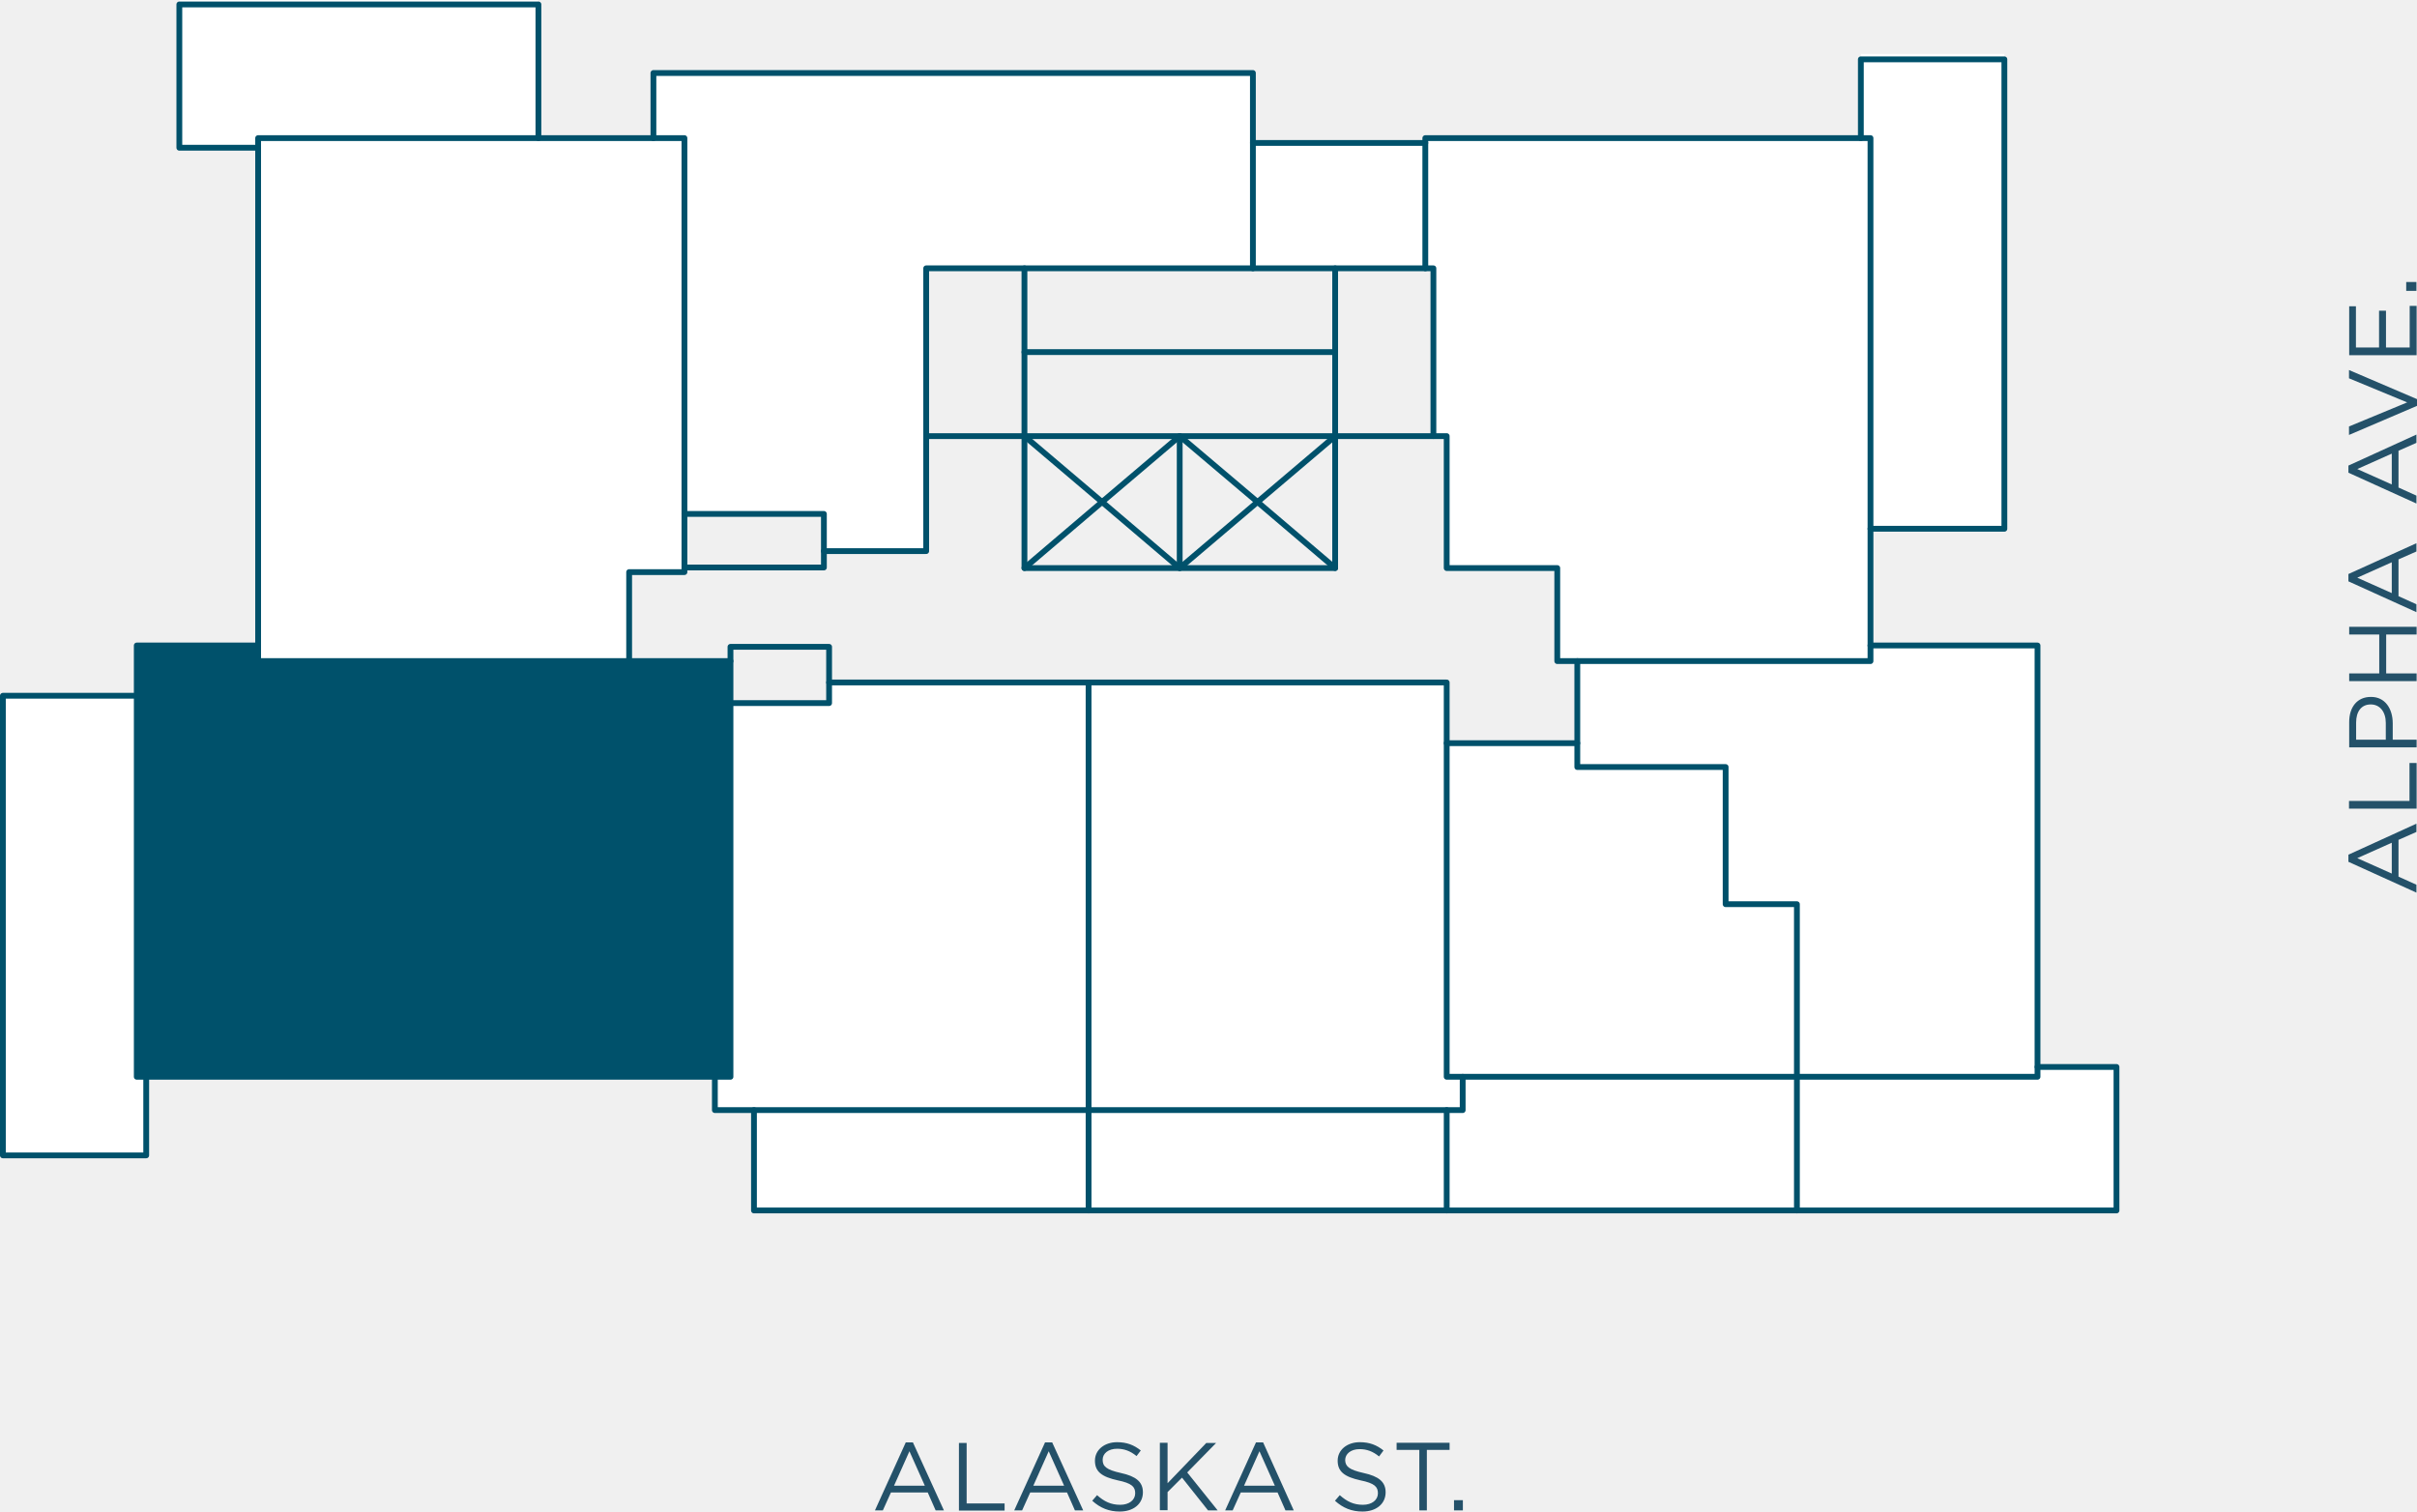
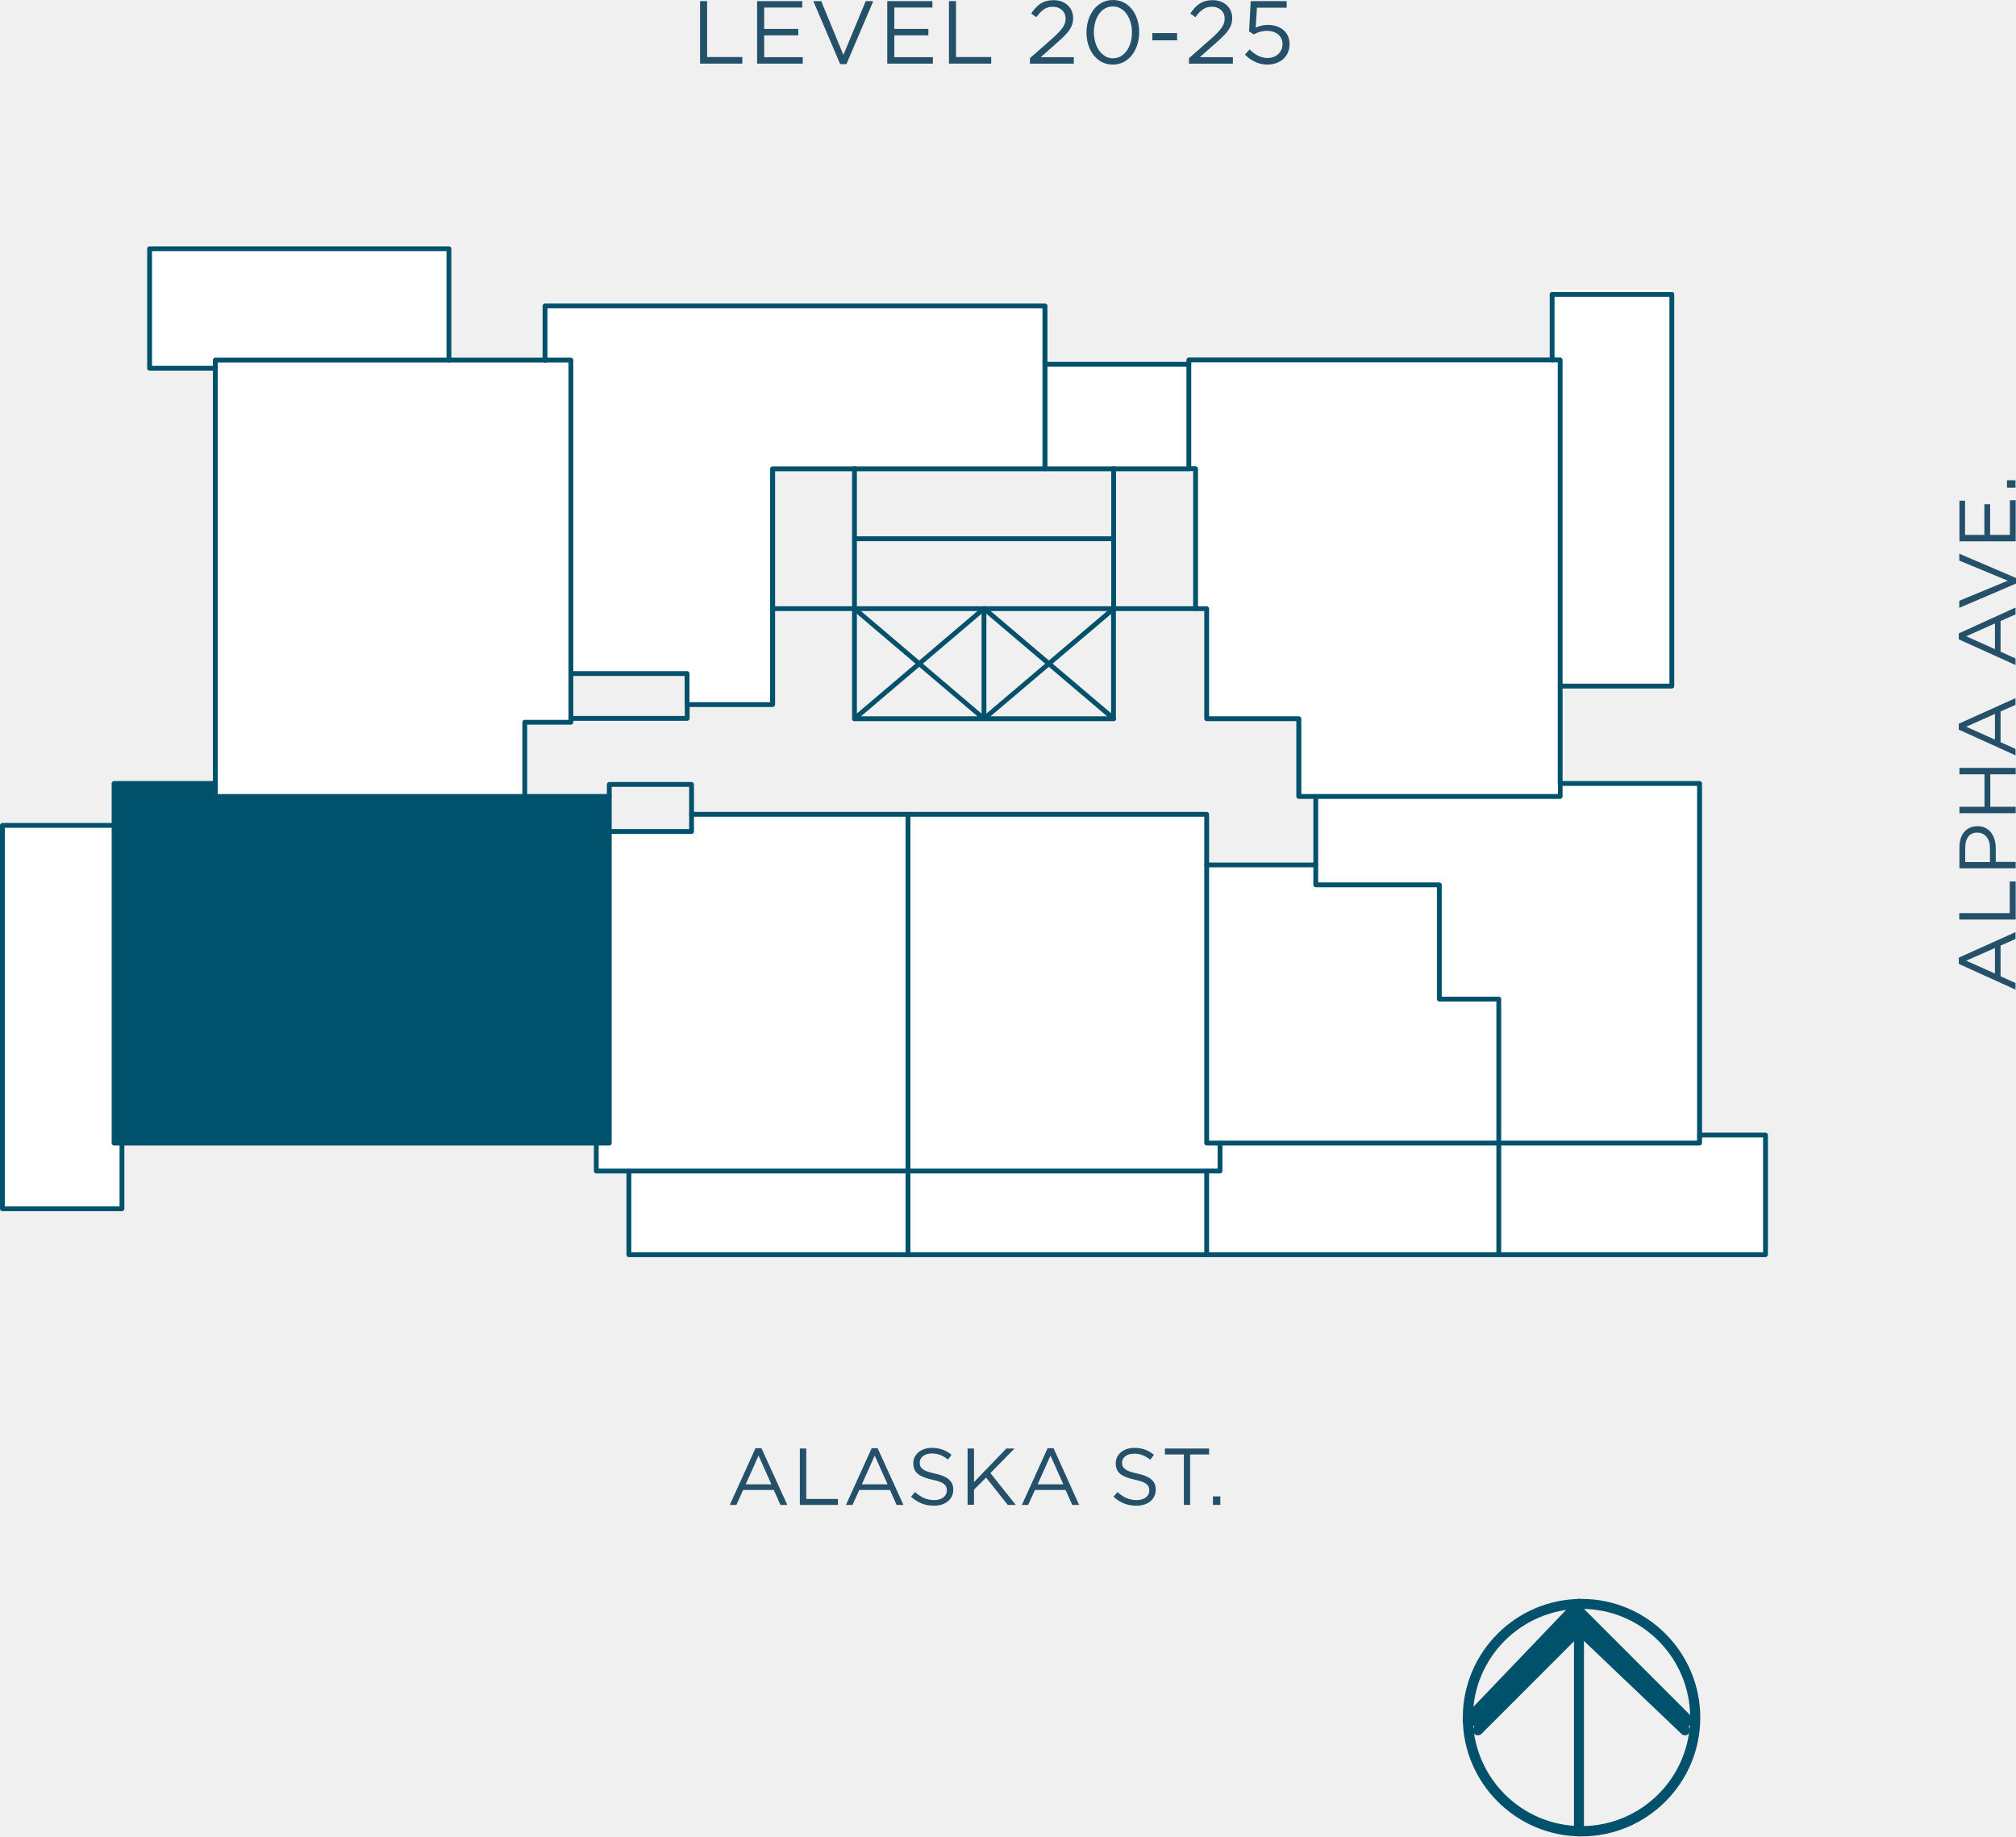
- <svg xmlns="http://www.w3.org/2000/svg" version="1.1" id="Layer_1" x="0px" y="0px" viewBox="0 0 125.47 78.46" style="enable-background:new 0 0 125.47 78.46;" xml:space="preserve">
+ <svg xmlns="http://www.w3.org/2000/svg" version="1.1" id="Layer_1" x="0px" y="0px" viewBox="0 0 125.47 114.29" style="enable-background:new 0 0 125.47 114.29;" xml:space="preserve">
  <style type="text/css">
	.st0{enable-background:new    ;}
	.st1{fill:#FFFFFF;}
	.st2{fill:#00516B;}
- 	.st3{fill:none;stroke:#00516B;stroke-width:0.301;stroke-linecap:round;stroke-linejoin:round;stroke-miterlimit:10;}
+ 	.st3{fill:none;stroke:#00516B;stroke-width:0;stroke-linecap:round;stroke-miterlimit:10;}
	.st4{fill:#245169;}
</style>
  <g>
    <g>
      <g class="st0">
        <g>
-           <rect x="9.31" class="st1" width="18.63" height="7.67" />
-           <rect x="65.04" y="7.42" class="st1" width="8.95" height="6.51" />
-           <rect x="96.6" y="2.8" class="st1" width="7.45" height="24.64" />
-           <rect x="39.14" y="55.39" class="st1" width="70.74" height="7.45" />
-           <rect x="0.15" y="36.12" class="st1" width="7.44" height="23.86" />
-           <polygon class="st2" points="37.92,36.5 37.92,55.9 37.11,55.9 7.59,55.9 7.1,55.9 7.1,36.12 7.1,33.51 13.4,33.51 13.4,34.32       32.66,34.32 37.92,34.32     " />
-           <polygon class="st1" points="56.51,35.43 56.51,57.63 39.14,57.63 37.11,57.63 37.11,55.9 37.92,55.9 37.92,36.51 43.04,36.51       43.04,35.43     " />
-           <polygon class="st1" points="75.1,57.63 56.51,57.63 56.51,35.43 75.1,35.43 75.1,38.58 75.1,55.9 75.93,55.9 75.93,57.63           " />
-           <polygon class="st1" points="81.88,39.82 89.58,39.82 89.58,46.94 93.28,46.94 93.28,55.9 75.93,55.9 75.1,55.9 75.1,38.58       81.88,38.58     " />
-           <polygon class="st1" points="105.77,55.39 105.77,55.9 93.28,55.9 93.28,46.94 89.58,46.94 89.58,39.82 81.88,39.82       81.88,38.58 81.88,34.32 97.1,34.32 97.1,33.51 105.77,33.51     " />
-           <polygon class="st1" points="97.1,33.51 97.1,34.32 81.89,34.32 80.84,34.32 80.84,29.49 75.1,29.49 75.1,22.64 74.41,22.64       74.41,13.93 73.99,13.93 73.99,7.42 73.99,7.17 96.6,7.17 97.1,7.17 97.1,27.45     " />
-           <polygon class="st1" points="33.92,3.79 65.04,3.79 65.04,7.42 65.04,13.93 53.18,13.93 48.08,13.93 48.08,22.64 48.08,28.61       42.77,28.61 42.77,26.68 35.53,26.68 35.53,7.17 33.92,7.17     " />
-           <polygon class="st1" points="35.53,29.46 35.53,29.7 32.66,29.7 32.66,34.32 13.4,34.32 13.4,33.51 13.4,7.67 13.4,7.17       27.95,7.17 33.92,7.17 35.53,7.17 35.53,26.68     " />
-           <polyline class="st3" points="56.51,57.63 75.1,57.63 75.93,57.63 75.93,55.9     " />
-           <polyline class="st3" points="75.1,38.58 75.1,35.43 56.51,35.43     " />
-           <polyline class="st3" points="53.18,29.49 57.21,26.06 61.24,22.64 65.28,26.06 69.31,29.49     " />
-           <polyline class="st3" points="53.18,22.64 57.21,26.06 61.24,29.49 65.28,26.06 69.31,22.64     " />
-           <line class="st3" x1="61.24" y1="29.49" x2="61.24" y2="22.64" />
-           <line class="st3" x1="65.04" y1="7.42" x2="73.99" y2="7.42" />
-           <polyline class="st3" points="7.1,36.12 0.15,36.12 0.15,59.98 7.59,59.98 7.59,55.9     " />
-           <polyline class="st3" points="39.14,57.63 39.14,62.84 56.51,62.84 75.1,62.84 93.28,62.84 109.87,62.84 109.87,55.39       105.77,55.39     " />
-           <polyline class="st3" points="13.4,7.67 9.31,7.67 9.31,0.23 27.95,0.23 27.95,7.17     " />
-           <polyline class="st3" points="96.6,7.17 96.6,3.08 104.05,3.08 104.05,27.45 97.1,27.45     " />
-           <line class="st3" x1="56.51" y1="57.63" x2="56.51" y2="62.84" />
-           <line class="st3" x1="75.1" y1="57.63" x2="75.1" y2="62.84" />
-           <polyline class="st3" points="53.18,22.64 53.18,18.28 53.18,13.93     " />
-           <polyline class="st3" points="69.31,22.64 69.31,18.28 69.31,13.93     " />
-           <line class="st3" x1="93.28" y1="62.84" x2="93.28" y2="55.9" />
-           <line class="st3" x1="53.18" y1="22.64" x2="48.08" y2="22.64" />
-           <line class="st3" x1="74.41" y1="22.64" x2="69.31" y2="22.64" />
-           <polyline class="st3" points="65.04,13.93 69.31,13.93 73.99,13.93     " />
-           <polygon class="st3" points="53.18,29.49 61.24,29.49 69.31,29.49 69.31,22.64 61.24,22.64 53.18,22.64     " />
-           <polyline class="st3" points="97.1,33.51 97.1,27.45 97.1,7.17 96.6,7.17 73.99,7.17 73.99,7.42 73.99,13.93 74.41,13.93       74.41,22.64 75.1,22.64 75.1,29.49 80.84,29.49 80.84,34.32 81.89,34.32     " />
-           <polyline class="st3" points="43.04,35.43 43.04,33.58 37.92,33.58 37.92,34.32     " />
-           <polyline class="st3" points="37.11,55.9 37.11,57.63 39.14,57.63 56.51,57.63 56.51,35.43 43.04,35.43 43.04,36.5 37.92,36.5           " />
-           <polyline class="st3" points="13.4,33.51 7.1,33.51 7.1,36.12 7.1,55.9 7.59,55.9 37.11,55.9 37.92,55.9 37.92,36.51       37.92,34.32 32.66,34.32     " />
-           <polyline class="st3" points="35.53,29.46 42.77,29.46 42.77,28.61     " />
-           <polyline class="st3" points="35.53,26.68 42.77,26.68 42.77,28.61 48.08,28.61 48.08,22.64 48.08,13.93 53.19,13.93       65.04,13.93 65.04,7.42 65.04,3.79 33.92,3.79 33.92,7.17     " />
-           <polygon class="st3" points="35.53,26.68 35.53,7.17 33.92,7.17 27.95,7.17 13.4,7.17 13.4,7.67 13.4,33.51 13.4,34.32       32.66,34.32 32.66,29.7 35.53,29.7 35.53,29.46     " />
-           <line class="st3" x1="53.18" y1="18.28" x2="69.31" y2="18.28" />
-           <polyline class="st3" points="81.88,38.58 81.88,34.32 97.1,34.32 97.1,33.51 105.77,33.51 105.77,55.39 105.77,55.9       93.28,55.9     " />
-           <polygon class="st3" points="75.1,38.58 81.88,38.58 81.88,39.82 89.58,39.82 89.58,46.94 93.28,46.94 93.28,55.9 75.93,55.9       75.1,55.9     " />
-           <g>
-             <path class="st4" d="M49,78.41h-0.43l-0.41-0.93h-1.91l-0.42,0.93h-0.41l1.6-3.53h0.37L49,78.41z M47.21,75.34l-0.8,1.79h1.6       L47.21,75.34z" />
-             <path class="st4" d="M49.78,74.91h0.4v3.14h1.97v0.37h-2.37V74.91z" />
-             <path class="st4" d="M56.23,78.41H55.8l-0.41-0.93h-1.91l-0.42,0.93h-0.41l1.6-3.53h0.37L56.23,78.41z M54.44,75.34l-0.8,1.79       h1.6L54.44,75.34z" />
-             <path class="st4" d="M58.19,76.47c0.78,0.17,1.14,0.46,1.14,1c0,0.61-0.5,1-1.2,1c-0.56,0-1.01-0.18-1.43-0.56l0.25-0.29       c0.37,0.33,0.72,0.5,1.2,0.5c0.47,0,0.78-0.25,0.78-0.6c0-0.33-0.17-0.52-0.91-0.67c-0.81-0.18-1.18-0.44-1.18-1.02       c0-0.56,0.49-0.96,1.15-0.96c0.51,0,0.88,0.15,1.23,0.43L59,75.59c-0.33-0.27-0.65-0.38-1.01-0.38c-0.46,0-0.75,0.25-0.75,0.57       C57.24,76.12,57.42,76.3,58.19,76.47z" />
-             <path class="st4" d="M63.21,78.41h-0.5l-1.35-1.7l-0.75,0.75v0.94h-0.4v-3.5h0.4V77l2.01-2.09h0.51l-1.5,1.53L63.21,78.41z" />
-             <path class="st4" d="M67.16,78.41h-0.43l-0.41-0.93h-1.91l-0.42,0.93H63.6l1.6-3.53h0.37L67.16,78.41z M65.38,75.34l-0.8,1.79       h1.6L65.38,75.34z" />
-             <path class="st4" d="M70.79,76.47c0.78,0.17,1.14,0.46,1.14,1c0,0.61-0.5,1-1.2,1c-0.56,0-1.01-0.18-1.43-0.56l0.25-0.29       c0.37,0.33,0.72,0.5,1.2,0.5c0.47,0,0.78-0.25,0.78-0.6c0-0.33-0.17-0.52-0.91-0.67c-0.81-0.18-1.18-0.44-1.18-1.02       c0-0.56,0.49-0.96,1.15-0.96c0.51,0,0.88,0.15,1.23,0.43l-0.23,0.31c-0.33-0.27-0.65-0.38-1.01-0.38       c-0.46,0-0.75,0.25-0.75,0.57C69.84,76.12,70.02,76.3,70.79,76.47z" />
-             <path class="st4" d="M74.08,78.41h-0.4v-3.14h-1.18v-0.37h2.75v0.37h-1.18V78.41z" />
-             <path class="st4" d="M75.48,78.41v-0.53h0.46v0.53H75.48z" />
-           </g>
-           <g>
-             <path class="st4" d="M125.44,42.76v0.43l-0.93,0.41v1.91l0.93,0.42v0.41l-3.53-1.6v-0.37L125.44,42.76z M122.37,44.55l1.79,0.8       v-1.6L122.37,44.55z" />
-             <path class="st4" d="M121.94,41.98v-0.4h3.14v-1.97h0.37v2.37H121.94z" />
-             <path class="st4" d="M124.21,37.55v0.85h1.24v0.4h-3.5v-1.31c0-0.79,0.42-1.31,1.12-1.31       C123.82,36.17,124.21,36.8,124.21,37.55z M122.31,37.51v0.89h1.54v-0.87c0-0.58-0.31-0.96-0.78-0.96       C122.57,36.57,122.31,36.95,122.31,37.51z" />
-             <path class="st4" d="M123.87,34.96h1.58v0.4h-3.5v-0.4h1.56v-2.02h-1.56v-0.4h3.5v0.4h-1.58V34.96z" />
-             <path class="st4" d="M125.44,28.2v0.43l-0.93,0.41v1.91l0.93,0.42v0.41l-3.53-1.6V29.8L125.44,28.2z M122.37,29.99l1.79,0.8       v-1.6L122.37,29.99z" />
-             <path class="st4" d="M125.44,22.56v0.43l-0.93,0.41v1.91l0.93,0.42v0.41l-3.53-1.6v-0.37L125.44,22.56z M122.37,24.35l1.79,0.8       v-1.6L122.37,24.35z" />
-             <path class="st4" d="M121.94,19.64v-0.43l3.53,1.51v0.35l-3.53,1.51v-0.44l3.02-1.25L121.94,19.64z" />
-             <path class="st4" d="M122.3,15.9v2.14h1.2v-1.91h0.36v1.91h1.23v-2.16h0.36v2.56h-3.5V15.9H122.3z" />
-             <path class="st4" d="M125.44,15.1h-0.53v-0.46h0.53V15.1z" />
+           <g>
+             <rect x="9.31" y="15.25" class="st1" width="18.63" height="7.67" />
+           </g>
+           <g>
+             <rect x="65.04" y="22.67" class="st1" width="8.95" height="6.51" />
+           </g>
+           <g>
+             <rect x="96.6" y="18.05" class="st1" width="7.45" height="24.64" />
+           </g>
+           <g>
+             <rect x="39.14" y="70.64" class="st1" width="70.74" height="7.45" />
+           </g>
+           <g>
+             <rect x="0.15" y="51.37" class="st1" width="7.44" height="23.86" />
+           </g>
+           <g>
+             <polygon class="st2" points="37.92,51.75 37.92,71.14 37.11,71.14 7.59,71.14 7.1,71.14 7.1,51.37 7.1,48.76 13.4,48.76        13.4,49.57 32.66,49.57 37.92,49.57      " />
+           </g>
+           <g>
+             <polygon class="st1" points="56.51,50.68 56.51,72.88 39.14,72.88 37.11,72.88 37.11,71.14 37.92,71.14 37.92,51.75        43.04,51.75 43.04,50.68      " />
+           </g>
+           <g>
+             <polygon class="st1" points="75.1,72.88 56.51,72.88 56.51,50.68 75.1,50.68 75.1,53.83 75.1,71.14 75.93,71.14 75.93,72.88             " />
+           </g>
+           <g>
+             <polygon class="st1" points="81.88,55.07 89.58,55.07 89.58,62.18 93.28,62.18 93.28,71.14 75.93,71.14 75.1,71.14 75.1,53.83        81.88,53.83      " />
+           </g>
+           <g>
+             <polygon class="st1" points="105.77,70.64 105.77,71.14 93.28,71.14 93.28,62.18 89.58,62.18 89.58,55.07 81.88,55.07        81.88,53.83 81.88,49.57 97.1,49.57 97.1,48.76 105.77,48.76      " />
+           </g>
+           <g>
+             <polygon class="st1" points="97.1,48.76 97.1,49.57 81.88,49.57 80.84,49.57 80.84,44.73 75.1,44.73 75.1,37.88 74.41,37.88        74.41,29.18 73.99,29.18 73.99,22.67 73.99,22.41 96.6,22.41 97.1,22.41 97.1,42.69      " />
+           </g>
+           <g>
+             <polygon class="st1" points="33.92,19.04 65.04,19.04 65.04,22.67 65.04,29.18 53.18,29.18 48.08,29.18 48.08,37.88        48.08,43.85 42.77,43.85 42.77,41.92 35.53,41.92 35.53,22.41 33.92,22.41      " />
+           </g>
+           <g>
+             <polygon class="st1" points="35.53,44.71 35.53,44.95 32.66,44.95 32.66,49.57 13.4,49.57 13.4,48.76 13.4,22.92 13.4,22.41        27.95,22.41 33.92,22.41 35.53,22.41 35.53,41.92      " />
+           </g>
+           <g>
+             <path class="st2" d="M75.93,73.03H56.51c-0.08,0-0.15-0.07-0.15-0.15s0.07-0.15,0.15-0.15h19.27v-1.58       c0-0.08,0.07-0.15,0.15-0.15s0.15,0.07,0.15,0.15v1.74C76.08,72.96,76.01,73.03,75.93,73.03z" />
+           </g>
+           <g>
+             <path class="st2" d="M75.1,53.98c-0.08,0-0.15-0.07-0.15-0.15v-3H56.51c-0.08,0-0.15-0.07-0.15-0.15s0.07-0.15,0.15-0.15H75.1       c0.08,0,0.15,0.07,0.15,0.15v3.15C75.25,53.91,75.18,53.98,75.1,53.98z" />
+           </g>
+           <g>
+             <path class="st2" d="M69.31,44.88c-0.03,0-0.07-0.01-0.1-0.04l-7.97-6.77l-7.96,6.77c-0.06,0.06-0.16,0.05-0.21-0.02       c-0.05-0.06-0.05-0.16,0.02-0.21l8.06-6.85c0.06-0.05,0.14-0.05,0.19,0l8.07,6.85c0.06,0.05,0.07,0.15,0.02,0.21       C69.39,44.87,69.35,44.88,69.31,44.88z" />
+           </g>
+           <g>
+             <path class="st2" d="M61.24,44.88c-0.03,0-0.07-0.01-0.1-0.04L53.09,38c-0.06-0.05-0.07-0.15-0.02-0.21       c0.05-0.06,0.15-0.07,0.21-0.02l7.96,6.77l7.97-6.77c0.06-0.05,0.16-0.05,0.21,0.02s0.05,0.16-0.02,0.21l-8.07,6.85       C61.31,44.87,61.28,44.88,61.24,44.88z" />
+           </g>
+           <g>
+             <path class="st2" d="M61.24,44.88c-0.08,0-0.15-0.07-0.15-0.15v-6.85c0-0.08,0.07-0.15,0.15-0.15s0.15,0.07,0.15,0.15v6.85       C61.39,44.82,61.32,44.88,61.24,44.88z" />
+           </g>
+           <g>
+             <path class="st2" d="M73.99,22.82h-8.95c-0.08,0-0.15-0.07-0.15-0.15s0.07-0.15,0.15-0.15h8.95c0.08,0,0.15,0.07,0.15,0.15       S74.07,22.82,73.99,22.82z" />
+           </g>
+           <g>
+             <path class="st2" d="M7.59,75.38H0.15C0.07,75.38,0,75.31,0,75.23V51.37c0-0.08,0.07-0.15,0.15-0.15H7.1       c0.08,0,0.15,0.07,0.15,0.15s-0.07,0.15-0.15,0.15H0.3v23.56h7.14v-3.94c0-0.08,0.07-0.15,0.15-0.15s0.15,0.07,0.15,0.15v4.09       C7.74,75.31,7.67,75.38,7.59,75.38z" />
+           </g>
+           <g>
+             <path class="st2" d="M109.87,78.24H39.14c-0.08,0-0.15-0.07-0.15-0.15v-5.21c0-0.08,0.07-0.15,0.15-0.15s0.15,0.07,0.15,0.15       v5.06h70.44v-7.15h-3.95c-0.08,0-0.15-0.07-0.15-0.15s0.07-0.15,0.15-0.15h4.1c0.08,0,0.15,0.07,0.15,0.15v7.45       C110.02,78.17,109.96,78.24,109.87,78.24z" />
+           </g>
+           <g>
+             <path class="st2" d="M13.4,23.07H9.31c-0.08,0-0.15-0.07-0.15-0.15v-7.44c0-0.08,0.07-0.15,0.15-0.15h18.63       c0.08,0,0.15,0.07,0.15,0.15v6.93c0,0.08-0.07,0.15-0.15,0.15s-0.15-0.07-0.15-0.15v-6.78H9.46v7.14h3.94       c0.08,0,0.15,0.07,0.15,0.15S13.49,23.07,13.4,23.07z" />
+           </g>
+           <g>
+             <path class="st2" d="M104.05,42.85H97.1c-0.08,0-0.15-0.07-0.15-0.15s0.07-0.15,0.15-0.15h6.8V18.47h-7.15v3.94       c0,0.08-0.07,0.15-0.15,0.15s-0.15-0.07-0.15-0.15v-4.09c0-0.08,0.07-0.15,0.15-0.15h7.45c0.08,0,0.15,0.07,0.15,0.15V42.7       C104.2,42.78,104.13,42.85,104.05,42.85z" />
+           </g>
+           <g>
+             <path class="st2" d="M56.51,78.24c-0.08,0-0.15-0.07-0.15-0.15v-5.21c0-0.08,0.07-0.15,0.15-0.15s0.15,0.07,0.15,0.15v5.21       C56.66,78.17,56.6,78.24,56.51,78.24z" />
+           </g>
+           <g>
+             <path class="st2" d="M75.1,78.24c-0.08,0-0.15-0.07-0.15-0.15v-5.21c0-0.08,0.07-0.15,0.15-0.15s0.15,0.07,0.15,0.15v5.21       C75.25,78.17,75.18,78.24,75.1,78.24z" />
+           </g>
+           <g>
+             <path class="st2" d="M53.18,38.03c-0.08,0-0.15-0.07-0.15-0.15v-8.71c0-0.08,0.07-0.15,0.15-0.15s0.15,0.07,0.15,0.15v8.71       C53.33,37.97,53.27,38.03,53.18,38.03z" />
+           </g>
+           <g>
+             <path class="st2" d="M69.31,38.03c-0.08,0-0.15-0.07-0.15-0.15v-8.71c0-0.08,0.07-0.15,0.15-0.15s0.15,0.07,0.15,0.15v8.71       C69.46,37.97,69.39,38.03,69.31,38.03z" />
+           </g>
+           <g>
+             <path class="st2" d="M93.28,78.24c-0.08,0-0.15-0.07-0.15-0.15v-6.95c0-0.08,0.07-0.15,0.15-0.15s0.15,0.07,0.15,0.15v6.95       C93.43,78.17,93.36,78.24,93.28,78.24z" />
+           </g>
+           <g>
+             <path class="st2" d="M53.18,38.03h-5.1c-0.08,0-0.15-0.07-0.15-0.15s0.07-0.15,0.15-0.15h5.1c0.08,0,0.15,0.07,0.15,0.15       S53.27,38.03,53.18,38.03z" />
+           </g>
+           <g>
+             <path class="st2" d="M74.41,38.03h-5.1c-0.08,0-0.15-0.07-0.15-0.15s0.07-0.15,0.15-0.15h5.1c0.08,0,0.15,0.07,0.15,0.15       S74.49,38.03,74.41,38.03z" />
+           </g>
+           <g>
+             <path class="st2" d="M73.99,29.33h-8.95c-0.08,0-0.15-0.07-0.15-0.15s0.07-0.15,0.15-0.15h8.95c0.08,0,0.15,0.07,0.15,0.15       S74.07,29.33,73.99,29.33z" />
+           </g>
+           <g>
+             <path class="st2" d="M69.31,44.88H53.18c-0.08,0-0.15-0.07-0.15-0.15v-6.85c0-0.08,0.07-0.15,0.15-0.15h16.12       c0.08,0,0.15,0.07,0.15,0.15v6.85C69.46,44.82,69.39,44.88,69.31,44.88z M53.33,44.58h15.82v-6.55H53.33V44.58z" />
+           </g>
+           <g>
+             <path class="st2" d="M81.88,49.72h-1.05c-0.08,0-0.15-0.07-0.15-0.15v-4.69H75.1c-0.08,0-0.15-0.07-0.15-0.15v-6.7h-0.54       c-0.08,0-0.15-0.07-0.15-0.15v-8.56h-0.27c-0.08,0-0.15-0.07-0.15-0.15v-6.77c0-0.08,0.07-0.15,0.15-0.15H97.1       c0.08,0,0.15,0.07,0.15,0.15v26.35c0,0.08-0.07,0.15-0.15,0.15s-0.15-0.07-0.15-0.15v-26.2H74.14v6.47h0.27       c0.08,0,0.15,0.07,0.15,0.15v8.56h0.54c0.08,0,0.15,0.07,0.15,0.15v6.7h5.59c0.08,0,0.15,0.07,0.15,0.15v4.69h0.9       c0.08,0,0.15,0.07,0.15,0.15S81.97,49.72,81.88,49.72z" />
+           </g>
+           <g>
+             <path class="st2" d="M43.04,50.83c-0.08,0-0.15-0.07-0.15-0.15v-1.71h-4.82v0.6c0,0.08-0.07,0.15-0.15,0.15       s-0.15-0.07-0.15-0.15v-0.75c0-0.08,0.07-0.15,0.15-0.15h5.12c0.08,0,0.15,0.07,0.15,0.15v1.86       C43.19,50.76,43.13,50.83,43.04,50.83z" />
+           </g>
+           <g>
+             <path class="st2" d="M56.51,73.03h-19.4c-0.08,0-0.15-0.07-0.15-0.15v-1.74c0-0.08,0.07-0.15,0.15-0.15s0.15,0.07,0.15,0.15       v1.59h19.1v-21.9H43.19v0.92c0,0.08-0.07,0.15-0.15,0.15h-5.12c-0.08,0-0.15-0.07-0.15-0.15s0.07-0.15,0.15-0.15h4.97v-0.92       c0-0.08,0.07-0.15,0.15-0.15h13.47c0.08,0,0.15,0.07,0.15,0.15v22.2C56.66,72.96,56.6,73.03,56.51,73.03z" />
+           </g>
+           <g>
+             <path class="st2" d="M37.92,71.29H7.1c-0.08,0-0.15-0.07-0.15-0.15V48.76c0-0.08,0.07-0.15,0.15-0.15h6.31       c0.08,0,0.15,0.07,0.15,0.15s-0.07,0.15-0.15,0.15H7.25v22.08h30.52V49.72h-5.11c-0.08,0-0.15-0.07-0.15-0.15       s0.07-0.15,0.15-0.15h5.26c0.08,0,0.15,0.07,0.15,0.15v21.57C38.07,71.22,38,71.29,37.92,71.29z" />
+           </g>
+           <g>
+             <path class="st2" d="M42.77,44.86h-7.23c-0.08,0-0.15-0.07-0.15-0.15s0.07-0.15,0.15-0.15h7.08v-0.71       c0-0.08,0.07-0.15,0.15-0.15s0.15,0.07,0.15,0.15v0.86C42.92,44.79,42.85,44.86,42.77,44.86z" />
+           </g>
+           <g>
+             <path class="st2" d="M48.08,44h-5.32c-0.08,0-0.15-0.07-0.15-0.15v-1.78h-7.08c-0.08,0-0.15-0.07-0.15-0.15       s0.07-0.15,0.15-0.15h7.23c0.08,0,0.15,0.07,0.15,0.15v1.78h5.02V29.18c0-0.08,0.07-0.15,0.15-0.15h16.8v-9.84H34.07v3.23       c0,0.08-0.07,0.15-0.15,0.15s-0.15-0.07-0.15-0.15v-3.38c0-0.08,0.07-0.15,0.15-0.15h31.12c0.08,0,0.15,0.07,0.15,0.15v10.14       c0,0.08-0.07,0.15-0.15,0.15h-16.8v14.52C48.23,43.94,48.17,44,48.08,44z" />
+           </g>
+           <g>
+             <path class="st2" d="M32.66,49.72H13.4c-0.08,0-0.15-0.07-0.15-0.15V22.41c0-0.08,0.07-0.15,0.15-0.15h22.13       c0.08,0,0.15,0.07,0.15,0.15v22.54c0,0.08-0.07,0.15-0.15,0.15h-2.72v4.47C32.81,49.65,32.74,49.72,32.66,49.72z M13.55,49.42       h18.96v-4.47c0-0.08,0.07-0.15,0.15-0.15h2.72V22.56H13.55V49.42z" />
+           </g>
+           <g>
+             <path class="st2" d="M69.31,33.68H53.18c-0.08,0-0.15-0.07-0.15-0.15s0.07-0.15,0.15-0.15h16.12c0.08,0,0.15,0.07,0.15,0.15       S69.39,33.68,69.31,33.68z" />
+           </g>
+           <g>
+             <path class="st2" d="M105.77,71.29H93.28c-0.08,0-0.15-0.07-0.15-0.15s0.07-0.15,0.15-0.15h12.34V48.91h-8.37v0.66       c0,0.08-0.07,0.15-0.15,0.15H82.04v4.11c0,0.08-0.07,0.15-0.15,0.15s-0.15-0.07-0.15-0.15v-4.26c0-0.08,0.07-0.15,0.15-0.15       h15.07v-0.66c0-0.08,0.07-0.15,0.15-0.15h8.67c0.08,0,0.15,0.07,0.15,0.15v22.38C105.92,71.22,105.86,71.29,105.77,71.29z" />
+           </g>
+           <g>
+             <path class="st2" d="M93.28,71.29H75.1c-0.08,0-0.15-0.07-0.15-0.15V53.83c0-0.08,0.07-0.15,0.15-0.15h6.79       c0.08,0,0.15,0.07,0.15,0.15v1.09h7.54c0.08,0,0.15,0.07,0.15,0.15v6.96h3.55c0.08,0,0.15,0.07,0.15,0.15v8.96       C93.43,71.22,93.36,71.29,93.28,71.29z M75.25,70.99h17.88v-8.66h-3.55c-0.08,0-0.15-0.07-0.15-0.15v-6.96h-7.54       c-0.08,0-0.15-0.07-0.15-0.15v-1.09h-6.49V70.99z" />
+           </g>
+           <g>
+             <path class="st2" d="M98.27,114.29c-0.17,0-0.31-0.14-0.31-0.31V99.82c0-0.17,0.14-0.31,0.31-0.31s0.31,0.14,0.31,0.31v14.15       C98.59,114.14,98.44,114.29,98.27,114.29z" />
+           </g>
+           <g>
+             <path class="st2" d="M104.87,108c-0.08,0-0.16-0.03-0.22-0.09l-6.6-6.29c-0.13-0.12-0.13-0.32-0.01-0.44       c0.12-0.13,0.32-0.13,0.44-0.01l6.6,6.29c0.13,0.12,0.13,0.32,0.01,0.44C105.04,107.96,104.96,108,104.87,108z" />
+           </g>
+           <g>
+             <path class="st2" d="M98.27,99.82l6.6,7.86l-6.6-6.29V99.82z M105.5,107.05l-7.23-7.23l6.6,7.86L105.5,107.05z" />
+           </g>
+           <g>
+             <path class="st3" d="M98.27,99.82l6.6,7.86l-6.6-6.29V99.82z M105.5,107.05l-7.23-7.23l6.6,7.86L105.5,107.05z" />
+           </g>
+           <g>
+             <g>
+               <path class="st2" d="M98.43,114.29c-4.07,0-7.39-3.32-7.39-7.39s3.31-7.39,7.39-7.39s7.39,3.32,7.39,7.39        S102.5,114.29,98.43,114.29z M98.43,100.13c-3.73,0-6.76,3.03-6.76,6.76s3.03,6.76,6.76,6.76s6.76-3.03,6.76-6.76        S102.16,100.13,98.43,100.13z" />
+             </g>
+           </g>
+           <g>
+             <path class="st2" d="M91.35,107.37c-0.08,0-0.16-0.03-0.22-0.09c-0.13-0.12-0.13-0.32-0.01-0.45l6.92-7.23       c0.12-0.12,0.32-0.13,0.44-0.01c0.13,0.12,0.13,0.32,0.01,0.45l-6.92,7.23C91.52,107.34,91.44,107.37,91.35,107.37z" />
+           </g>
+           <g>
+             <path class="st2" d="M91.98,108c-0.08,0-0.16-0.03-0.22-0.09c-0.12-0.12-0.12-0.32,0-0.45l6.29-6.29       c0.12-0.12,0.32-0.12,0.44,0c0.12,0.12,0.12,0.32,0,0.45l-6.29,6.29C92.14,107.97,92.06,108,91.98,108z" />
+           </g>
+           <g>
+             <path class="st2" d="M98.27,99.82l-6.29,7.86l6.29-6.29V99.82z M91.35,107.05l6.92-7.23l-6.29,7.86L91.35,107.05z" />
+           </g>
+           <g>
+             <path class="st3" d="M98.27,99.82l-6.29,7.86l6.29-6.29V99.82z M91.35,107.05l6.92-7.23l-6.29,7.86L91.35,107.05z" />
+           </g>
+           <g>
+             <path class="st4" d="M43.57,0.07h0.44v3.48h2.19v0.41h-2.63V0.07z" />
+             <path class="st4" d="M49.93,0.47h-2.37v1.33h2.12v0.4h-2.12v1.36h2.4v0.4h-2.84V0.07h2.81V0.47z" />
+             <path class="st4" d="M53.88,0.07h0.47l-1.67,3.92h-0.39l-1.67-3.92h0.49l1.38,3.35L53.88,0.07z" />
+             <path class="st4" d="M58.03,0.47h-2.37v1.33h2.12v0.4h-2.12v1.36h2.4v0.4h-2.84V0.07h2.81V0.47z" />
+             <path class="st4" d="M59.06,0.07h0.44v3.48h2.19v0.41h-2.63V0.07z" />
+             <path class="st4" d="M64.5,1.07l-0.32-0.23c0.35-0.52,0.72-0.83,1.4-0.83c0.71,0,1.21,0.47,1.21,1.11       c0,0.57-0.3,0.92-0.98,1.52l-1.04,0.92h2.06v0.4H64.1V3.62l1.41-1.24c0.59-0.53,0.81-0.83,0.81-1.22       c0-0.46-0.36-0.74-0.78-0.74C65.1,0.41,64.81,0.64,64.5,1.07z" />
+             <path class="st4" d="M69.26,4.02c-1.01,0-1.64-0.91-1.64-2S68.26,0,69.27,0c1,0,1.63,0.91,1.63,2       C70.9,3.1,70.26,4.02,69.26,4.02z M69.26,0.4c-0.73,0-1.18,0.74-1.18,1.61c0,0.86,0.47,1.62,1.19,1.62       c0.73,0,1.18-0.75,1.18-1.61S69.99,0.4,69.26,0.4z" />
+             <path class="st4" d="M71.72,2.51V2.06h1.54v0.45H71.72z" />
+             <path class="st4" d="M74.4,1.07l-0.32-0.23c0.35-0.52,0.72-0.83,1.4-0.83c0.71,0,1.21,0.47,1.21,1.11       c0,0.57-0.3,0.92-0.98,1.52l-1.04,0.92h2.06v0.4H74V3.62l1.41-1.24c0.59-0.53,0.81-0.83,0.81-1.22c0-0.46-0.36-0.74-0.78-0.74       C75,0.41,74.71,0.64,74.4,1.07z" />
+             <path class="st4" d="M77.84,0.07h2.24v0.41h-1.85l-0.08,1.24c0.23-0.1,0.44-0.17,0.77-0.17c0.76,0,1.34,0.45,1.34,1.19       c0,0.77-0.58,1.28-1.39,1.28c-0.56,0-1.04-0.27-1.39-0.62l0.29-0.32c0.34,0.33,0.71,0.53,1.11,0.53c0.56,0,0.94-0.37,0.94-0.87       c0-0.49-0.39-0.82-0.97-0.82c-0.33,0-0.59,0.1-0.82,0.22l-0.29-0.19L77.84,0.07z" />
+           </g>
+           <g>
+             <path class="st4" d="M49,93.66h-0.43l-0.41-0.93h-1.91l-0.42,0.93h-0.41l1.6-3.53h0.37L49,93.66z M47.21,90.59l-0.8,1.79h1.6       L47.21,90.59z" />
+             <path class="st4" d="M49.78,90.15h0.4v3.14h1.97v0.37h-2.37V90.15z" />
+             <path class="st4" d="M56.23,93.66H55.8l-0.41-0.93h-1.91l-0.42,0.93h-0.41l1.6-3.53h0.37L56.23,93.66z M54.44,90.59l-0.8,1.79       h1.6L54.44,90.59z" />
+             <path class="st4" d="M58.19,91.71c0.78,0.17,1.14,0.46,1.14,1c0,0.61-0.5,1-1.2,1c-0.56,0-1.01-0.18-1.43-0.56l0.25-0.29       c0.37,0.33,0.72,0.5,1.2,0.5c0.47,0,0.78-0.25,0.78-0.6c0-0.33-0.18-0.52-0.91-0.67c-0.81-0.18-1.18-0.44-1.18-1.02       c0-0.56,0.49-0.96,1.15-0.96c0.51,0,0.88,0.15,1.23,0.43L59,90.84c-0.33-0.27-0.65-0.38-1.01-0.38c-0.46,0-0.75,0.25-0.75,0.57       C57.24,91.36,57.42,91.55,58.19,91.71z" />
+             <path class="st4" d="M63.22,93.66h-0.5l-1.35-1.7l-0.75,0.75v0.94h-0.4v-3.5h0.4v2.09l2.01-2.09h0.51l-1.5,1.53L63.22,93.66z" />
+             <path class="st4" d="M67.16,93.66h-0.43l-0.41-0.93h-1.91l-0.42,0.93H63.6l1.6-3.53h0.37L67.16,93.66z M65.38,90.59l-0.8,1.79       h1.6L65.38,90.59z" />
+             <path class="st4" d="M70.79,91.71c0.78,0.17,1.14,0.46,1.14,1c0,0.61-0.5,1-1.2,1c-0.56,0-1.01-0.18-1.43-0.56l0.25-0.29       c0.37,0.33,0.72,0.5,1.2,0.5c0.47,0,0.78-0.25,0.78-0.6c0-0.33-0.18-0.52-0.91-0.67c-0.81-0.18-1.18-0.44-1.18-1.02       c0-0.56,0.49-0.96,1.15-0.96c0.51,0,0.88,0.15,1.23,0.43l-0.23,0.31c-0.33-0.27-0.65-0.38-1.01-0.38       c-0.46,0-0.75,0.25-0.75,0.57C69.84,91.36,70.02,91.55,70.79,91.71z" />
+             <path class="st4" d="M74.08,93.66h-0.4v-3.14h-1.18v-0.37h2.75v0.37h-1.18V93.66z" />
+             <path class="st4" d="M75.49,93.66v-0.53h0.46v0.53H75.49z" />
+           </g>
+           <g>
+             <path class="st4" d="M125.44,58.01v0.43l-0.93,0.41v1.91l0.93,0.42v0.41l-3.53-1.6V59.6L125.44,58.01z M122.37,59.79l1.79,0.8       V59L122.37,59.79z" />
+             <path class="st4" d="M121.94,57.23v-0.4h3.14v-1.97h0.37v2.37H121.94z" />
+             <path class="st4" d="M124.21,52.79v0.85h1.24v0.4h-3.5v-1.31c0-0.79,0.42-1.31,1.12-1.31       C123.82,51.41,124.21,52.04,124.21,52.79z M122.31,52.76v0.89h1.54v-0.87c0-0.58-0.31-0.96-0.78-0.96       C122.56,51.81,122.31,52.19,122.31,52.76z" />
+             <path class="st4" d="M123.87,50.21h1.58v0.4h-3.5v-0.4h1.56v-2.02h-1.56v-0.4h3.5v0.4h-1.58V50.21z" />
+             <path class="st4" d="M125.44,43.45v0.42l-0.93,0.41v1.91l0.93,0.42v0.4l-3.53-1.6v-0.37L125.44,43.45z M122.37,45.23l1.79,0.8       v-1.6L122.37,45.23z" />
+             <path class="st4" d="M125.44,37.81v0.43l-0.93,0.41v1.91l0.93,0.42v0.41l-3.53-1.6v-0.37L125.44,37.81z M122.37,39.6l1.79,0.8       v-1.6L122.37,39.6z" />
+             <path class="st4" d="M121.94,34.89v-0.43l3.53,1.51v0.35l-3.53,1.51v-0.44l3.02-1.25L121.94,34.89z" />
+             <path class="st4" d="M122.3,31.15v2.14h1.2v-1.91h0.36v1.91h1.23v-2.16h0.36v2.56h-3.5v-2.53H122.3z" />
+             <path class="st4" d="M125.44,30.35h-0.53v-0.46h0.53V30.35z" />
          </g>
        </g>
      </g>
    </g>
  </g>
</svg>
